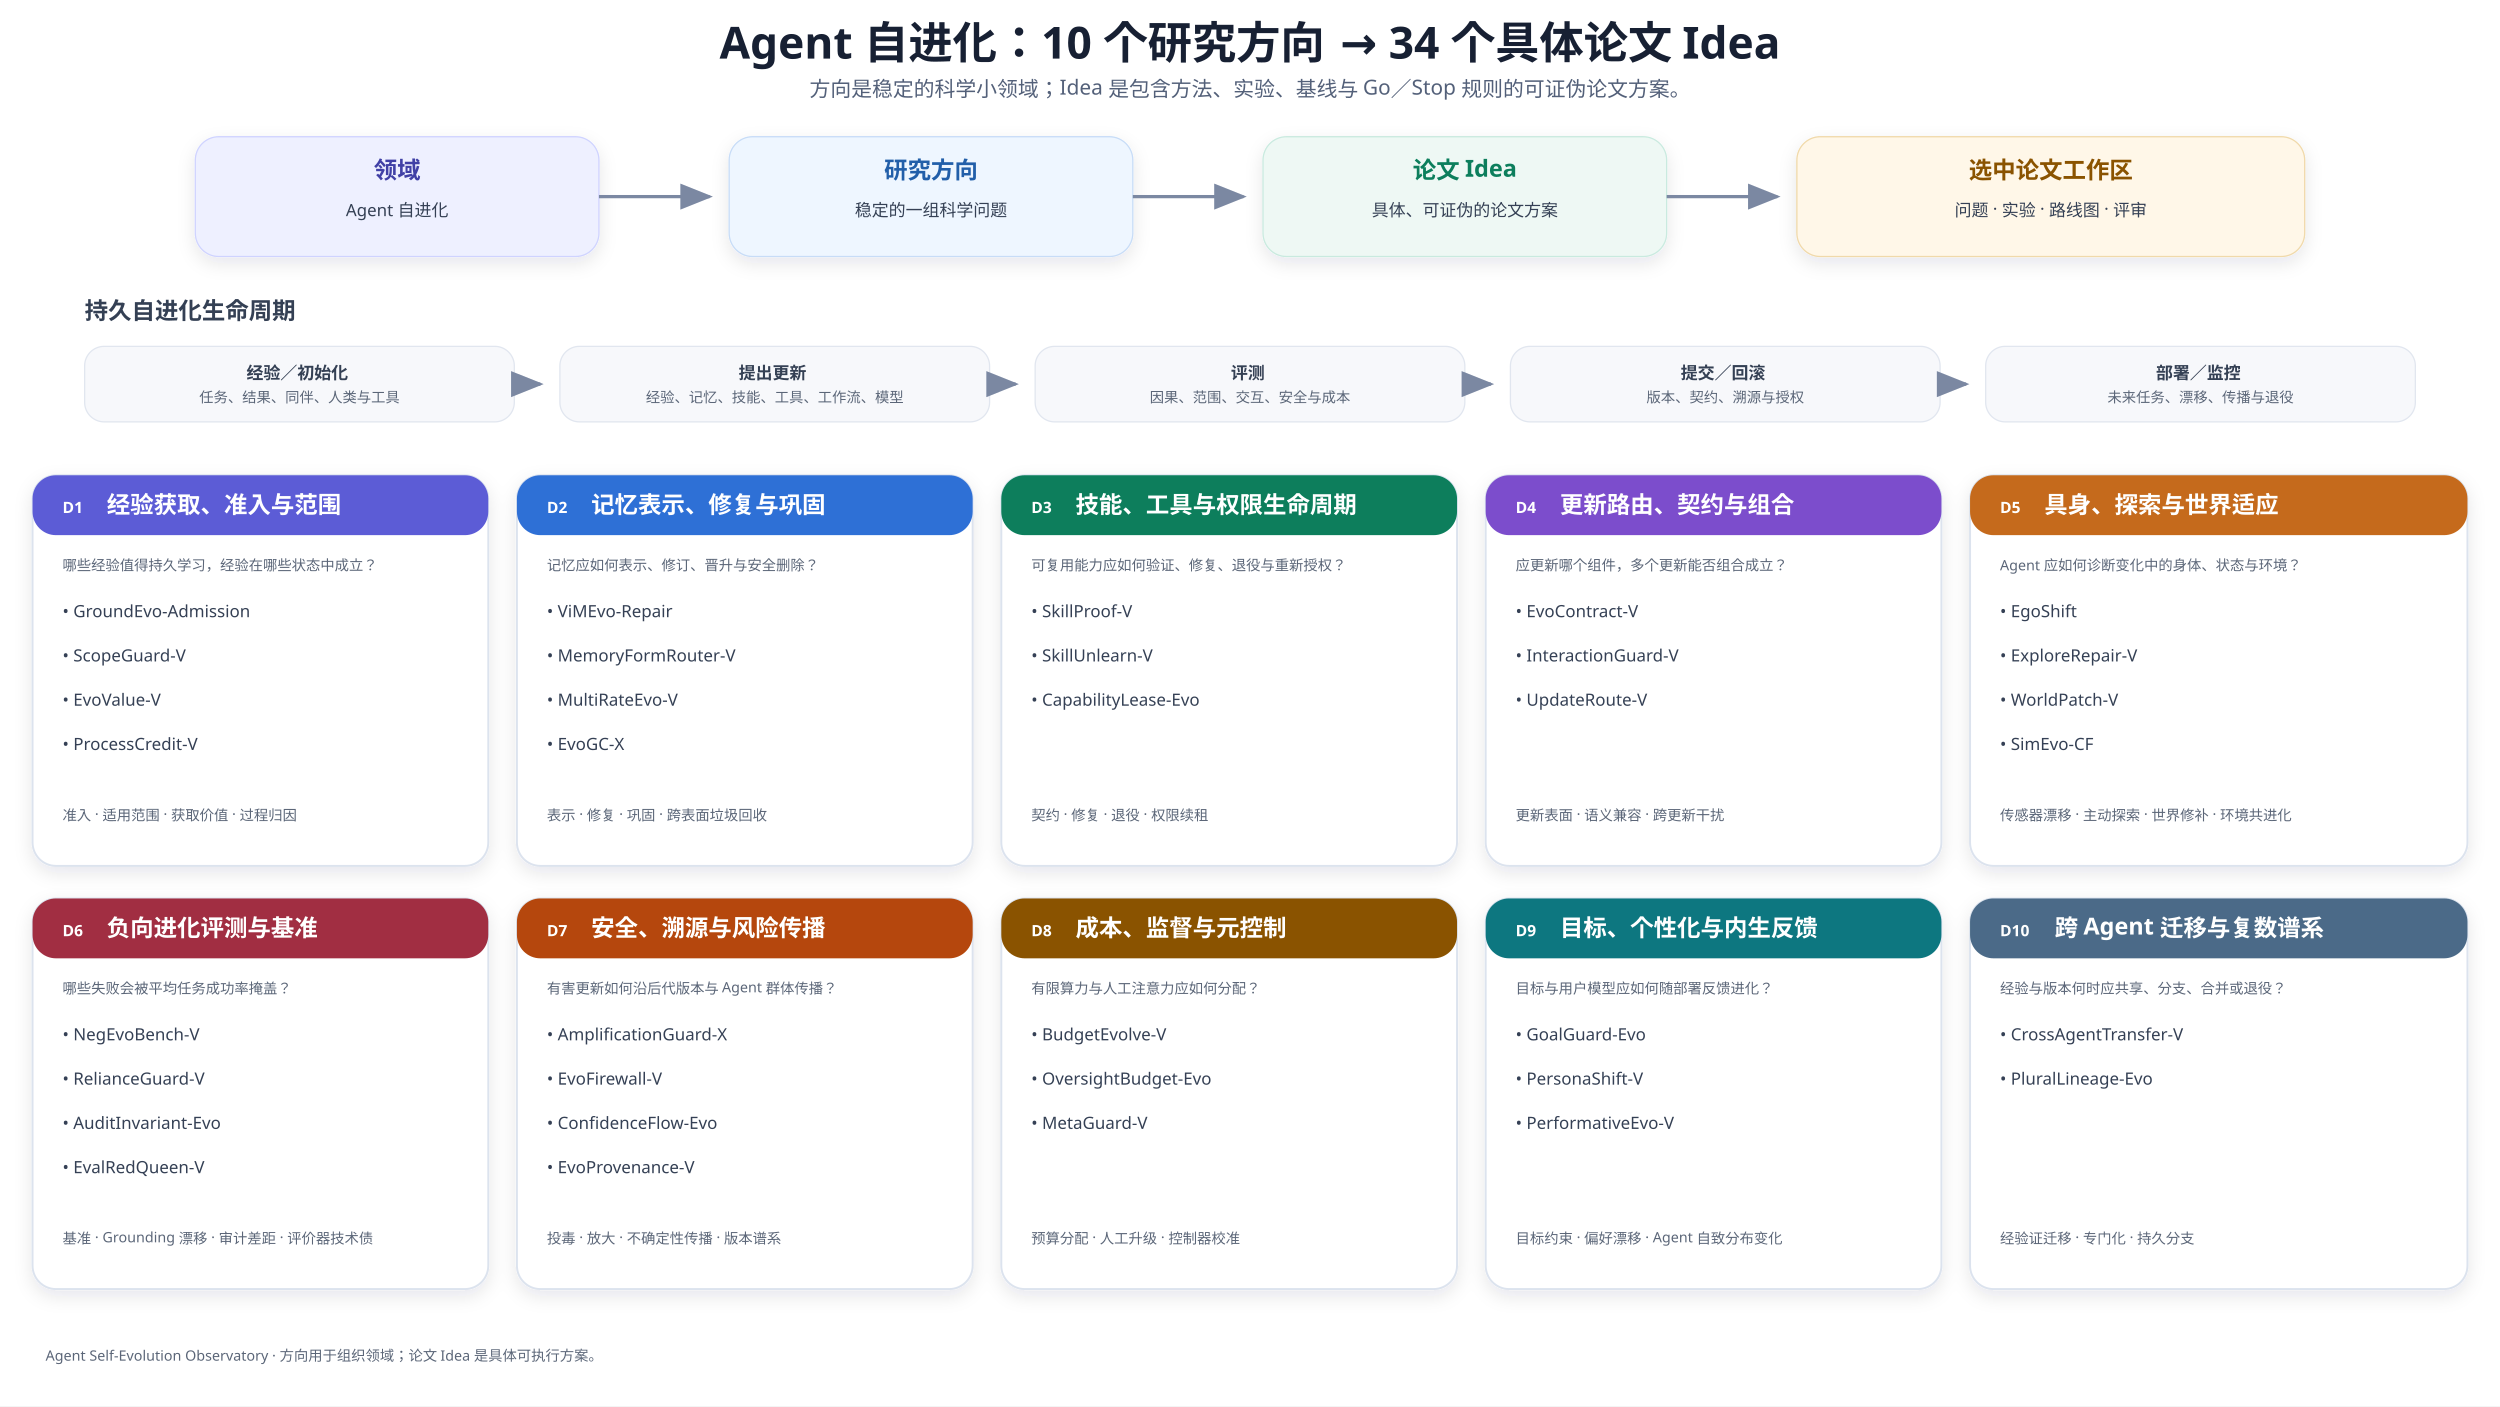
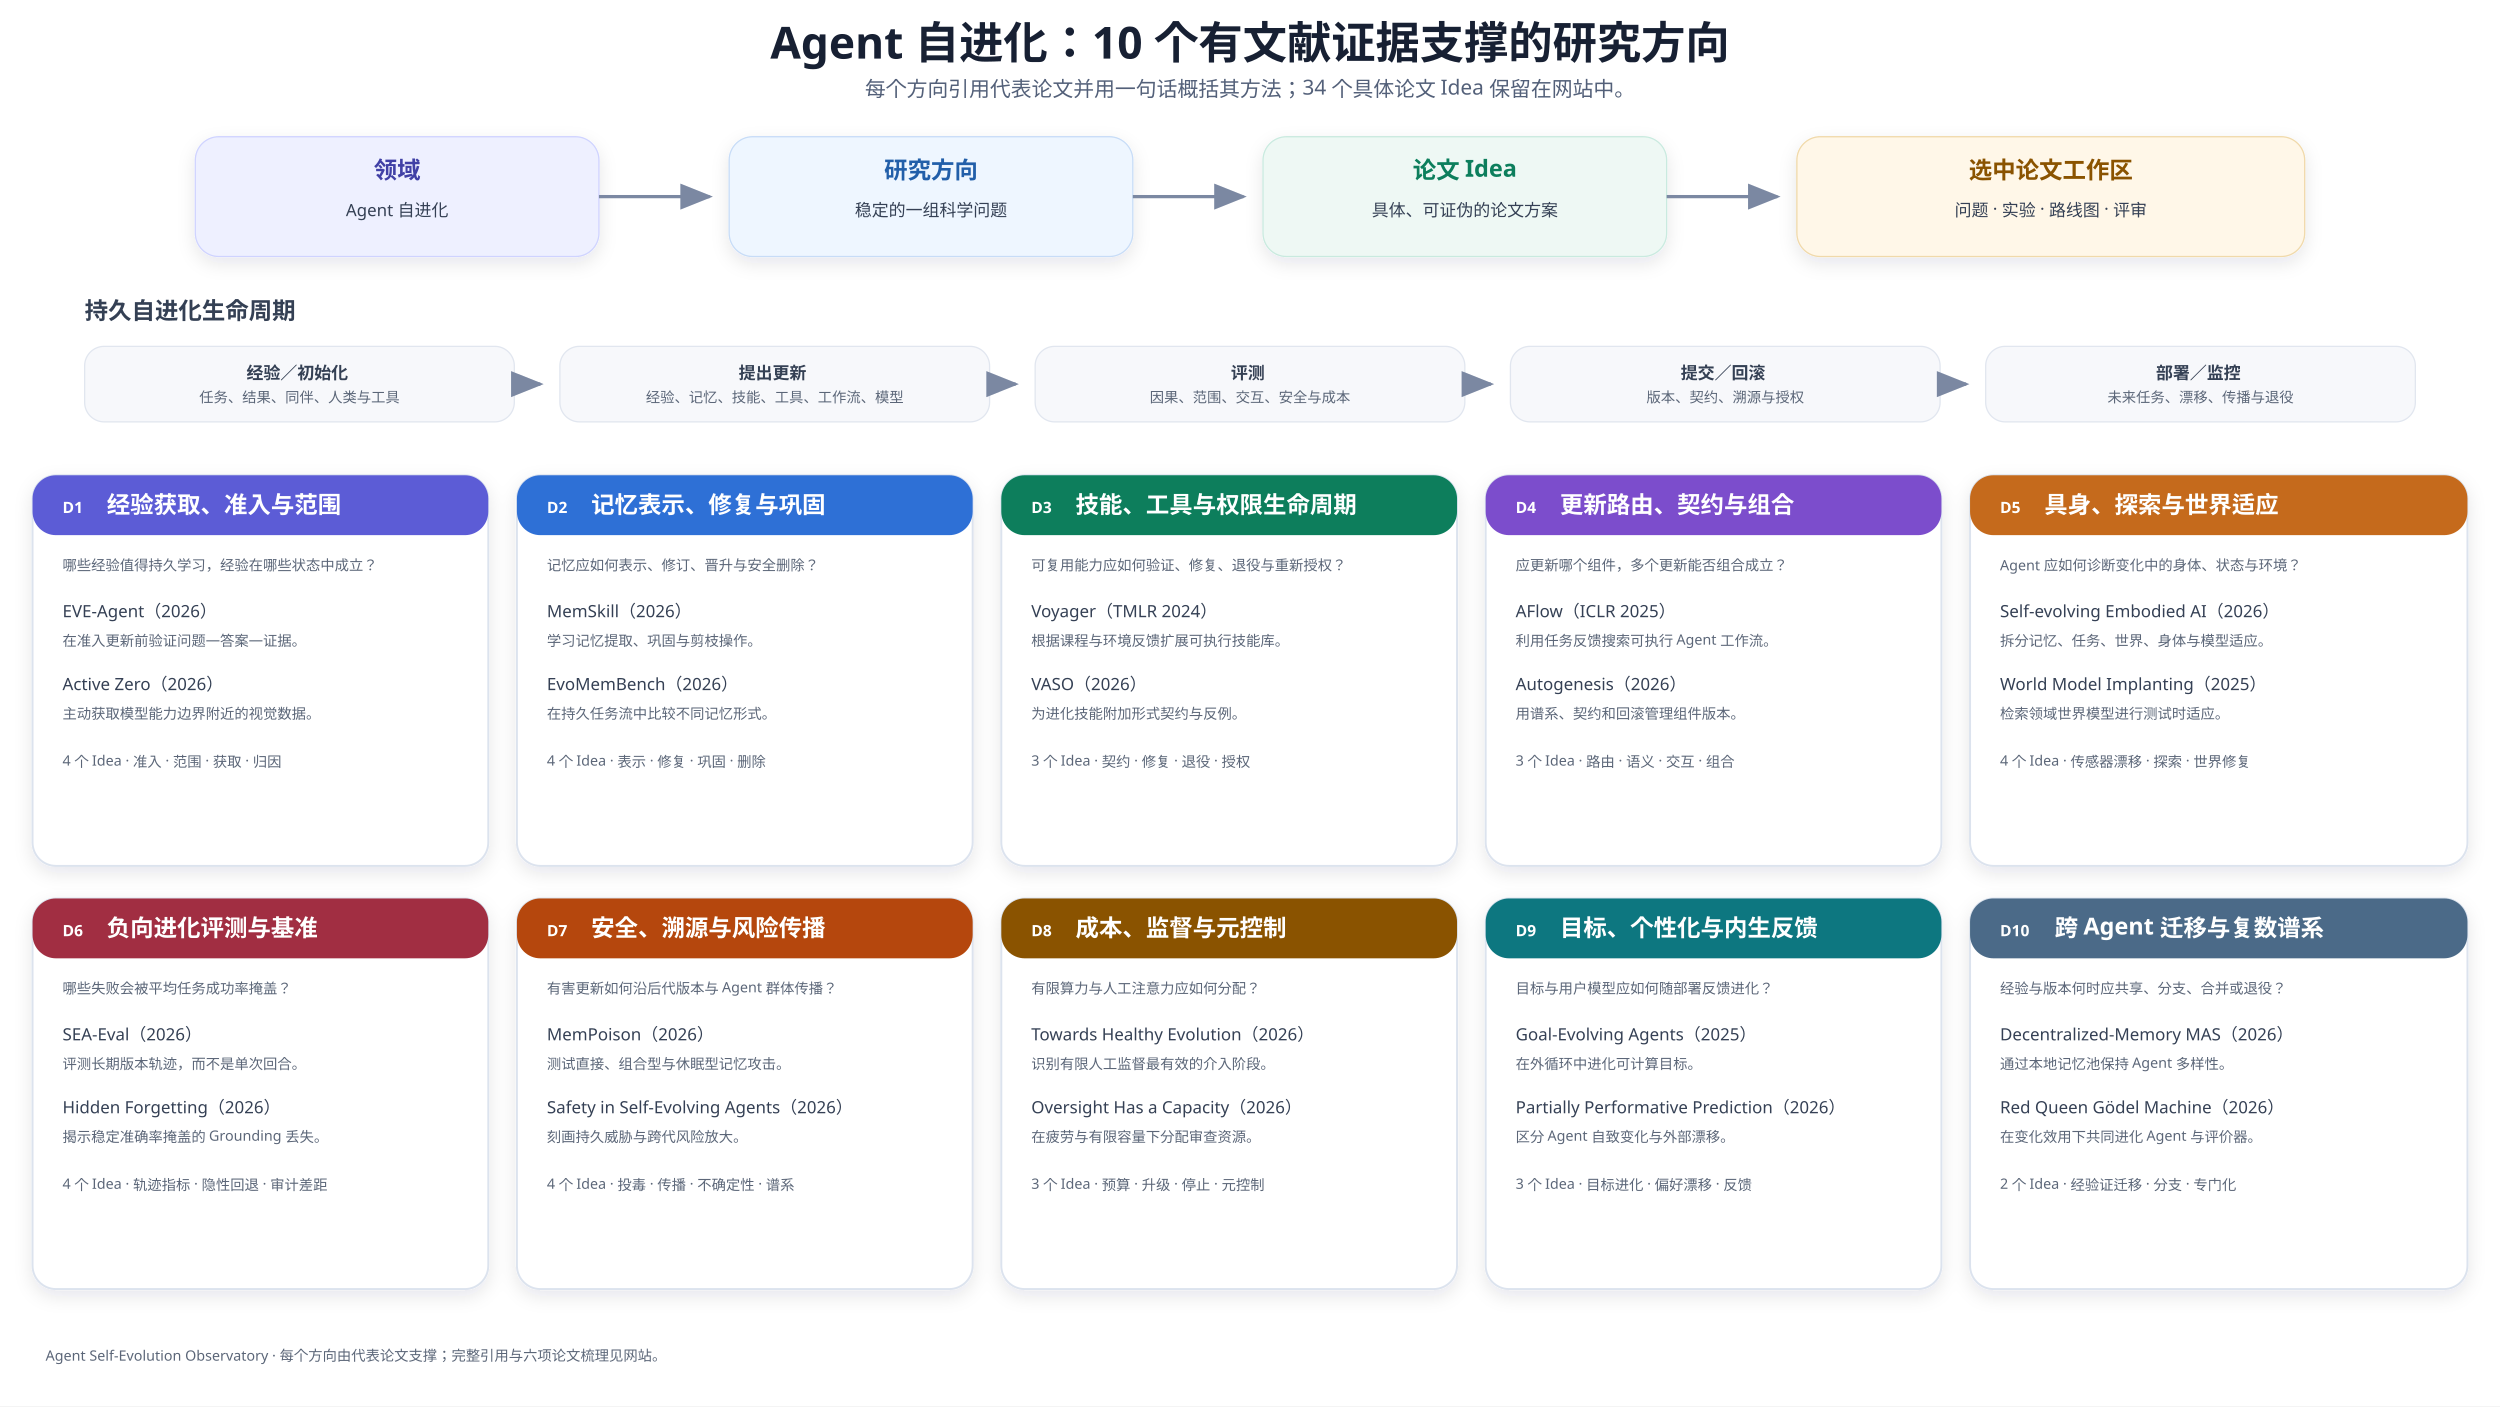
<svg xmlns="http://www.w3.org/2000/svg" width="1920" height="1080" viewBox="0 0 1920 1080" role="img" aria-labelledby="title desc">
  <defs>
    <style>
.bg{fill:#fff}.title{font:700 34px 'Microsoft YaHei','Noto Sans SC',sans-serif;fill:#172033}.sub{font:16px 'Microsoft YaHei','Noto Sans SC',sans-serif;fill:#536079}.head{font:700 18px 'Microsoft YaHei','Noto Sans SC',sans-serif}.body{font:13px 'Microsoft YaHei','Noto Sans SC',sans-serif;fill:#344054}.tiny{font:11px 'Microsoft YaHei','Noto Sans SC',sans-serif;fill:#5b6678}.code{font:800 12px 'Microsoft YaHei','Noto Sans SC',sans-serif;fill:#fff}.card{fill:#fff;stroke:#dce3ee;stroke-width:1.5}.arrow{stroke:#7b88a2;stroke-width:2.5;fill:none;marker-end:url(#arr)}.pill{fill:#f7f8fb;stroke:#e1e6ef}.white{fill:#fff}.center{text-anchor:middle}
</style>
    <marker id="arr" markerWidth="10" markerHeight="8" refX="9" refY="4" orient="auto">
      <path d="M0,0 L10,4 L0,8 Z" fill="#7b88a2" />
    </marker>
    <filter id="shadow" x="-20%" y="-20%" width="140%" height="140%">
      <feDropShadow dx="0" dy="5" stdDeviation="7" flood-color="#172033" flood-opacity=".10" />
    </filter>
  </defs>
  <rect class="bg" width="1920" height="1080" />
-   <text x="960" y="45" class="title center">Agent 自进化：10 个研究方向 → 34 个具体论文 Idea</text>
-   <text x="960" y="74" class="sub center">方向是稳定的科学小领域；Idea 是包含方法、实验、基线与 Go／Stop 规则的可证伪论文方案。</text>
+   <text x="960" y="45" class="title center">Agent 自进化：10 个有文献证据支撑的研究方向</text>
+   <text x="960" y="74" class="sub center">每个方向引用代表论文并用一句话概括其方法；34 个具体论文 Idea 保留在网站中。</text>
  <g filter="url(#shadow)">
    <rect x="150" y="105" width="310" height="92" rx="18" fill="#eef0ff" stroke="#cfd3ff" />
    <text x="305" y="137" class="head center" fill="#4141a6">领域</text>
    <text x="305" y="166" class="body center">Agent 自进化</text>
    <rect x="560" y="105" width="310" height="92" rx="18" fill="#eef6ff" stroke="#c7dcf7" />
    <text x="715" y="137" class="head center" fill="#215ea9">研究方向</text>
    <text x="715" y="166" class="body center">稳定的一组科学问题</text>
    <rect x="970" y="105" width="310" height="92" rx="18" fill="#eef8f4" stroke="#c9eadf" />
    <text x="1125" y="137" class="head center" fill="#087e5b">论文 Idea</text>
    <text x="1125" y="166" class="body center">具体、可证伪的论文方案</text>
    <rect x="1380" y="105" width="390" height="92" rx="18" fill="#fff7e8" stroke="#f0d9aa" />
    <text x="1575" y="137" class="head center" fill="#8a5300">选中论文工作区</text>
    <text x="1575" y="166" class="body center">问题 · 实验 · 路线图 · 评审</text>
  </g>
  <path d="M460 151 H545" class="arrow" />
  <path d="M870 151 H955" class="arrow" />
  <path d="M1280 151 H1365" class="arrow" />
  <text x="65" y="245" class="head" fill="#344054">持久自进化生命周期</text>
  <g>
    <rect x="65" y="266" width="330" height="58" rx="15" class="pill" />
    <text x="230" y="291" class="body center">
      <tspan font-weight="700">经验／初始化</tspan>
      <tspan x="230" dy="18" class="tiny">任务、结果、同伴、人类与工具</tspan>
    </text>
    <rect x="430" y="266" width="330" height="58" rx="15" class="pill" />
    <text x="595" y="291" class="body center">
      <tspan font-weight="700">提出更新</tspan>
      <tspan x="595" dy="18" class="tiny">经验、记忆、技能、工具、工作流、模型</tspan>
    </text>
    <rect x="795" y="266" width="330" height="58" rx="15" class="pill" />
    <text x="960" y="291" class="body center">
      <tspan font-weight="700">评测</tspan>
      <tspan x="960" dy="18" class="tiny">因果、范围、交互、安全与成本</tspan>
    </text>
    <rect x="1160" y="266" width="330" height="58" rx="15" class="pill" />
    <text x="1325" y="291" class="body center">
      <tspan font-weight="700">提交／回滚</tspan>
      <tspan x="1325" dy="18" class="tiny">版本、契约、溯源与授权</tspan>
    </text>
    <rect x="1525" y="266" width="330" height="58" rx="15" class="pill" />
    <text x="1690" y="291" class="body center">
      <tspan font-weight="700">部署／监控</tspan>
      <tspan x="1690" dy="18" class="tiny">未来任务、漂移、传播与退役</tspan>
    </text>
  </g>
  <path d="M395 295 H415" class="arrow" />
  <path d="M760 295 H780" class="arrow" />
  <path d="M1125 295 H1145" class="arrow" />
  <path d="M1490 295 H1510" class="arrow" />
  <g filter="url(#shadow)">
    <rect x="25" y="365" width="350" height="300" rx="18" class="card" />
    <rect x="25" y="365" width="350" height="46" rx="18" fill="#5b5bd6" />
    <text x="48" y="394" class="code">D1</text>
    <text x="82" y="394" class="head white">经验获取、准入与范围</text>
    <text x="48" y="438" class="tiny">哪些经验值得持久学习，经验在哪些状态中成立？</text>
-     <text x="48" y="474" class="body">• GroundEvo-Admission</text>
-     <text x="48" y="508" class="body">• ScopeGuard-V</text>
-     <text x="48" y="542" class="body">• EvoValue-V</text>
-     <text x="48" y="576" class="body">• ProcessCredit-V</text>
-     <text x="48" y="630" class="tiny">准入 · 适用范围 · 获取价值 · 过程归因</text>
+     <text data-paper="EVE-Agent" x="48" y="474" class="body">EVE-Agent（2026）</text>
+     <text x="48" y="496" class="tiny">在准入更新前验证问题—答案—证据。</text>
+     <text data-paper="Active Zero" x="48" y="530" class="body">Active Zero（2026）</text>
+     <text x="48" y="552" class="tiny">主动获取模型能力边界附近的视觉数据。</text>
+     <text x="48" y="588" class="tiny">4 个 Idea · 准入 · 范围 · 获取 · 归因</text>
    <rect x="397" y="365" width="350" height="300" rx="18" class="card" />
    <rect x="397" y="365" width="350" height="46" rx="18" fill="#2f6fd6" />
    <text x="420" y="394" class="code">D2</text>
    <text x="454" y="394" class="head white">记忆表示、修复与巩固</text>
    <text x="420" y="438" class="tiny">记忆应如何表示、修订、晋升与安全删除？</text>
-     <text x="420" y="474" class="body">• ViMEvo-Repair</text>
-     <text x="420" y="508" class="body">• MemoryFormRouter-V</text>
-     <text x="420" y="542" class="body">• MultiRateEvo-V</text>
-     <text x="420" y="576" class="body">• EvoGC-X</text>
-     <text x="420" y="630" class="tiny">表示 · 修复 · 巩固 · 跨表面垃圾回收</text>
+     <text data-paper="MemSkill" x="420" y="474" class="body">MemSkill（2026）</text>
+     <text x="420" y="496" class="tiny">学习记忆提取、巩固与剪枝操作。</text>
+     <text data-paper="EvoMemBench" x="420" y="530" class="body">EvoMemBench（2026）</text>
+     <text x="420" y="552" class="tiny">在持久任务流中比较不同记忆形式。</text>
+     <text x="420" y="588" class="tiny">4 个 Idea · 表示 · 修复 · 巩固 · 删除</text>
    <rect x="769" y="365" width="350" height="300" rx="18" class="card" />
    <rect x="769" y="365" width="350" height="46" rx="18" fill="#087e5b" />
    <text x="792" y="394" class="code">D3</text>
    <text x="826" y="394" class="head white">技能、工具与权限生命周期</text>
    <text x="792" y="438" class="tiny">可复用能力应如何验证、修复、退役与重新授权？</text>
-     <text x="792" y="474" class="body">• SkillProof-V</text>
-     <text x="792" y="508" class="body">• SkillUnlearn-V</text>
-     <text x="792" y="542" class="body">• CapabilityLease-Evo</text>
-     <text x="792" y="630" class="tiny">契约 · 修复 · 退役 · 权限续租</text>
+     <text data-paper="Voyager" x="792" y="474" class="body">Voyager（TMLR 2024）</text>
+     <text x="792" y="496" class="tiny">根据课程与环境反馈扩展可执行技能库。</text>
+     <text data-paper="VASO" x="792" y="530" class="body">VASO（2026）</text>
+     <text x="792" y="552" class="tiny">为进化技能附加形式契约与反例。</text>
+     <text x="792" y="588" class="tiny">3 个 Idea · 契约 · 修复 · 退役 · 授权</text>
    <rect x="1141" y="365" width="350" height="300" rx="18" class="card" />
    <rect x="1141" y="365" width="350" height="46" rx="18" fill="#7c4dcc" />
    <text x="1164" y="394" class="code">D4</text>
    <text x="1198" y="394" class="head white">更新路由、契约与组合</text>
    <text x="1164" y="438" class="tiny">应更新哪个组件，多个更新能否组合成立？</text>
-     <text x="1164" y="474" class="body">• EvoContract-V</text>
-     <text x="1164" y="508" class="body">• InteractionGuard-V</text>
-     <text x="1164" y="542" class="body">• UpdateRoute-V</text>
-     <text x="1164" y="630" class="tiny">更新表面 · 语义兼容 · 跨更新干扰</text>
+     <text data-paper="AFlow" x="1164" y="474" class="body">AFlow（ICLR 2025）</text>
+     <text x="1164" y="496" class="tiny">利用任务反馈搜索可执行 Agent 工作流。</text>
+     <text data-paper="Autogenesis" x="1164" y="530" class="body">Autogenesis（2026）</text>
+     <text x="1164" y="552" class="tiny">用谱系、契约和回滚管理组件版本。</text>
+     <text x="1164" y="588" class="tiny">3 个 Idea · 路由 · 语义 · 交互 · 组合</text>
    <rect x="1513" y="365" width="382" height="300" rx="18" class="card" />
    <rect x="1513" y="365" width="382" height="46" rx="18" fill="#c56a1a" />
    <text x="1536" y="394" class="code">D5</text>
    <text x="1570" y="394" class="head white">具身、探索与世界适应</text>
    <text x="1536" y="438" class="tiny">Agent 应如何诊断变化中的身体、状态与环境？</text>
-     <text x="1536" y="474" class="body">• EgoShift</text>
-     <text x="1536" y="508" class="body">• ExploreRepair-V</text>
-     <text x="1536" y="542" class="body">• WorldPatch-V</text>
-     <text x="1536" y="576" class="body">• SimEvo-CF</text>
-     <text x="1536" y="630" class="tiny">传感器漂移 · 主动探索 · 世界修补 · 环境共进化</text>
+     <text data-paper="Self-evolving Embodied AI" x="1536" y="474" class="body">Self-evolving Embodied AI（2026）</text>
+     <text x="1536" y="496" class="tiny">拆分记忆、任务、世界、身体与模型适应。</text>
+     <text data-paper="World Model Implanting" x="1536" y="530" class="body">World Model Implanting（2025）</text>
+     <text x="1536" y="552" class="tiny">检索领域世界模型进行测试时适应。</text>
+     <text x="1536" y="588" class="tiny">4 个 Idea · 传感器漂移 · 探索 · 世界修复</text>
  </g>
  <g filter="url(#shadow)">
    <rect x="25" y="690" width="350" height="300" rx="18" class="card" />
    <rect x="25" y="690" width="350" height="46" rx="18" fill="#a12f42" />
    <text x="48" y="719" class="code">D6</text>
    <text x="82" y="719" class="head white">负向进化评测与基准</text>
    <text x="48" y="763" class="tiny">哪些失败会被平均任务成功率掩盖？</text>
-     <text x="48" y="799" class="body">• NegEvoBench-V</text>
-     <text x="48" y="833" class="body">• RelianceGuard-V</text>
-     <text x="48" y="867" class="body">• AuditInvariant-Evo</text>
-     <text x="48" y="901" class="body">• EvalRedQueen-V</text>
-     <text x="48" y="955" class="tiny">基准 · Grounding 漂移 · 审计差距 · 评价器技术债</text>
+     <text data-paper="SEA-Eval" x="48" y="799" class="body">SEA-Eval（2026）</text>
+     <text x="48" y="821" class="tiny">评测长期版本轨迹，而不是单次回合。</text>
+     <text data-paper="Hidden Forgetting" x="48" y="855" class="body">Hidden Forgetting（2026）</text>
+     <text x="48" y="877" class="tiny">揭示稳定准确率掩盖的 Grounding 丢失。</text>
+     <text x="48" y="913" class="tiny">4 个 Idea · 轨迹指标 · 隐性回退 · 审计差距</text>
    <rect x="397" y="690" width="350" height="300" rx="18" class="card" />
    <rect x="397" y="690" width="350" height="46" rx="18" fill="#b54708" />
    <text x="420" y="719" class="code">D7</text>
    <text x="454" y="719" class="head white">安全、溯源与风险传播</text>
    <text x="420" y="763" class="tiny">有害更新如何沿后代版本与 Agent 群体传播？</text>
-     <text x="420" y="799" class="body">• AmplificationGuard-X</text>
-     <text x="420" y="833" class="body">• EvoFirewall-V</text>
-     <text x="420" y="867" class="body">• ConfidenceFlow-Evo</text>
-     <text x="420" y="901" class="body">• EvoProvenance-V</text>
-     <text x="420" y="955" class="tiny">投毒 · 放大 · 不确定性传播 · 版本谱系</text>
+     <text data-paper="MemPoison" x="420" y="799" class="body">MemPoison（2026）</text>
+     <text x="420" y="821" class="tiny">测试直接、组合型与休眠型记忆攻击。</text>
+     <text data-paper="Safety in Self-Evolving Agents" x="420" y="855" class="body">Safety in Self-Evolving Agents（2026）</text>
+     <text x="420" y="877" class="tiny">刻画持久威胁与跨代风险放大。</text>
+     <text x="420" y="913" class="tiny">4 个 Idea · 投毒 · 传播 · 不确定性 · 谱系</text>
    <rect x="769" y="690" width="350" height="300" rx="18" class="card" />
    <rect x="769" y="690" width="350" height="46" rx="18" fill="#8a5300" />
    <text x="792" y="719" class="code">D8</text>
    <text x="826" y="719" class="head white">成本、监督与元控制</text>
    <text x="792" y="763" class="tiny">有限算力与人工注意力应如何分配？</text>
-     <text x="792" y="799" class="body">• BudgetEvolve-V</text>
-     <text x="792" y="833" class="body">• OversightBudget-Evo</text>
-     <text x="792" y="867" class="body">• MetaGuard-V</text>
-     <text x="792" y="955" class="tiny">预算分配 · 人工升级 · 控制器校准</text>
+     <text data-paper="Towards Healthy Evolution" x="792" y="799" class="body">Towards Healthy Evolution（2026）</text>
+     <text x="792" y="821" class="tiny">识别有限人工监督最有效的介入阶段。</text>
+     <text data-paper="Oversight Has a Capacity" x="792" y="855" class="body">Oversight Has a Capacity（2026）</text>
+     <text x="792" y="877" class="tiny">在疲劳与有限容量下分配审查资源。</text>
+     <text x="792" y="913" class="tiny">3 个 Idea · 预算 · 升级 · 停止 · 元控制</text>
    <rect x="1141" y="690" width="350" height="300" rx="18" class="card" />
    <rect x="1141" y="690" width="350" height="46" rx="18" fill="#0f7780" />
    <text x="1164" y="719" class="code">D9</text>
    <text x="1198" y="719" class="head white">目标、个性化与内生反馈</text>
    <text x="1164" y="763" class="tiny">目标与用户模型应如何随部署反馈进化？</text>
-     <text x="1164" y="799" class="body">• GoalGuard-Evo</text>
-     <text x="1164" y="833" class="body">• PersonaShift-V</text>
-     <text x="1164" y="867" class="body">• PerformativeEvo-V</text>
-     <text x="1164" y="955" class="tiny">目标约束 · 偏好漂移 · Agent 自致分布变化</text>
+     <text data-paper="Goal-Evolving Agents" x="1164" y="799" class="body">Goal-Evolving Agents（2025）</text>
+     <text x="1164" y="821" class="tiny">在外循环中进化可计算目标。</text>
+     <text data-paper="Partially Performative Prediction" x="1164" y="855" class="body">Partially Performative Prediction（2026）</text>
+     <text x="1164" y="877" class="tiny">区分 Agent 自致变化与外部漂移。</text>
+     <text x="1164" y="913" class="tiny">3 个 Idea · 目标进化 · 偏好漂移 · 反馈</text>
    <rect x="1513" y="690" width="382" height="300" rx="18" class="card" />
    <rect x="1513" y="690" width="382" height="46" rx="18" fill="#4b6b88" />
    <text x="1536" y="719" class="code">D10</text>
    <text x="1578" y="719" class="head white">跨 Agent 迁移与复数谱系</text>
    <text x="1536" y="763" class="tiny">经验与版本何时应共享、分支、合并或退役？</text>
-     <text x="1536" y="799" class="body">• CrossAgentTransfer-V</text>
-     <text x="1536" y="833" class="body">• PluralLineage-Evo</text>
-     <text x="1536" y="955" class="tiny">经验证迁移 · 专门化 · 持久分支</text>
+     <text data-paper="Decentralized-Memory MAS" x="1536" y="799" class="body">Decentralized-Memory MAS（2026）</text>
+     <text x="1536" y="821" class="tiny">通过本地记忆池保持 Agent 多样性。</text>
+     <text data-paper="Red Queen Gödel Machine" x="1536" y="855" class="body">Red Queen Gödel Machine（2026）</text>
+     <text x="1536" y="877" class="tiny">在变化效用下共同进化 Agent 与评价器。</text>
+     <text x="1536" y="913" class="tiny">2 个 Idea · 经验证迁移 · 分支 · 专门化</text>
  </g>
-   <text x="35" y="1045" class="tiny">Agent Self-Evolution Observatory · 方向用于组织领域；论文 Idea 是具体可执行方案。</text>
+   <text x="35" y="1045" class="tiny">Agent Self-Evolution Observatory · 每个方向由代表论文支撑；完整引用与六项论文梳理见网站。</text>
</svg>
